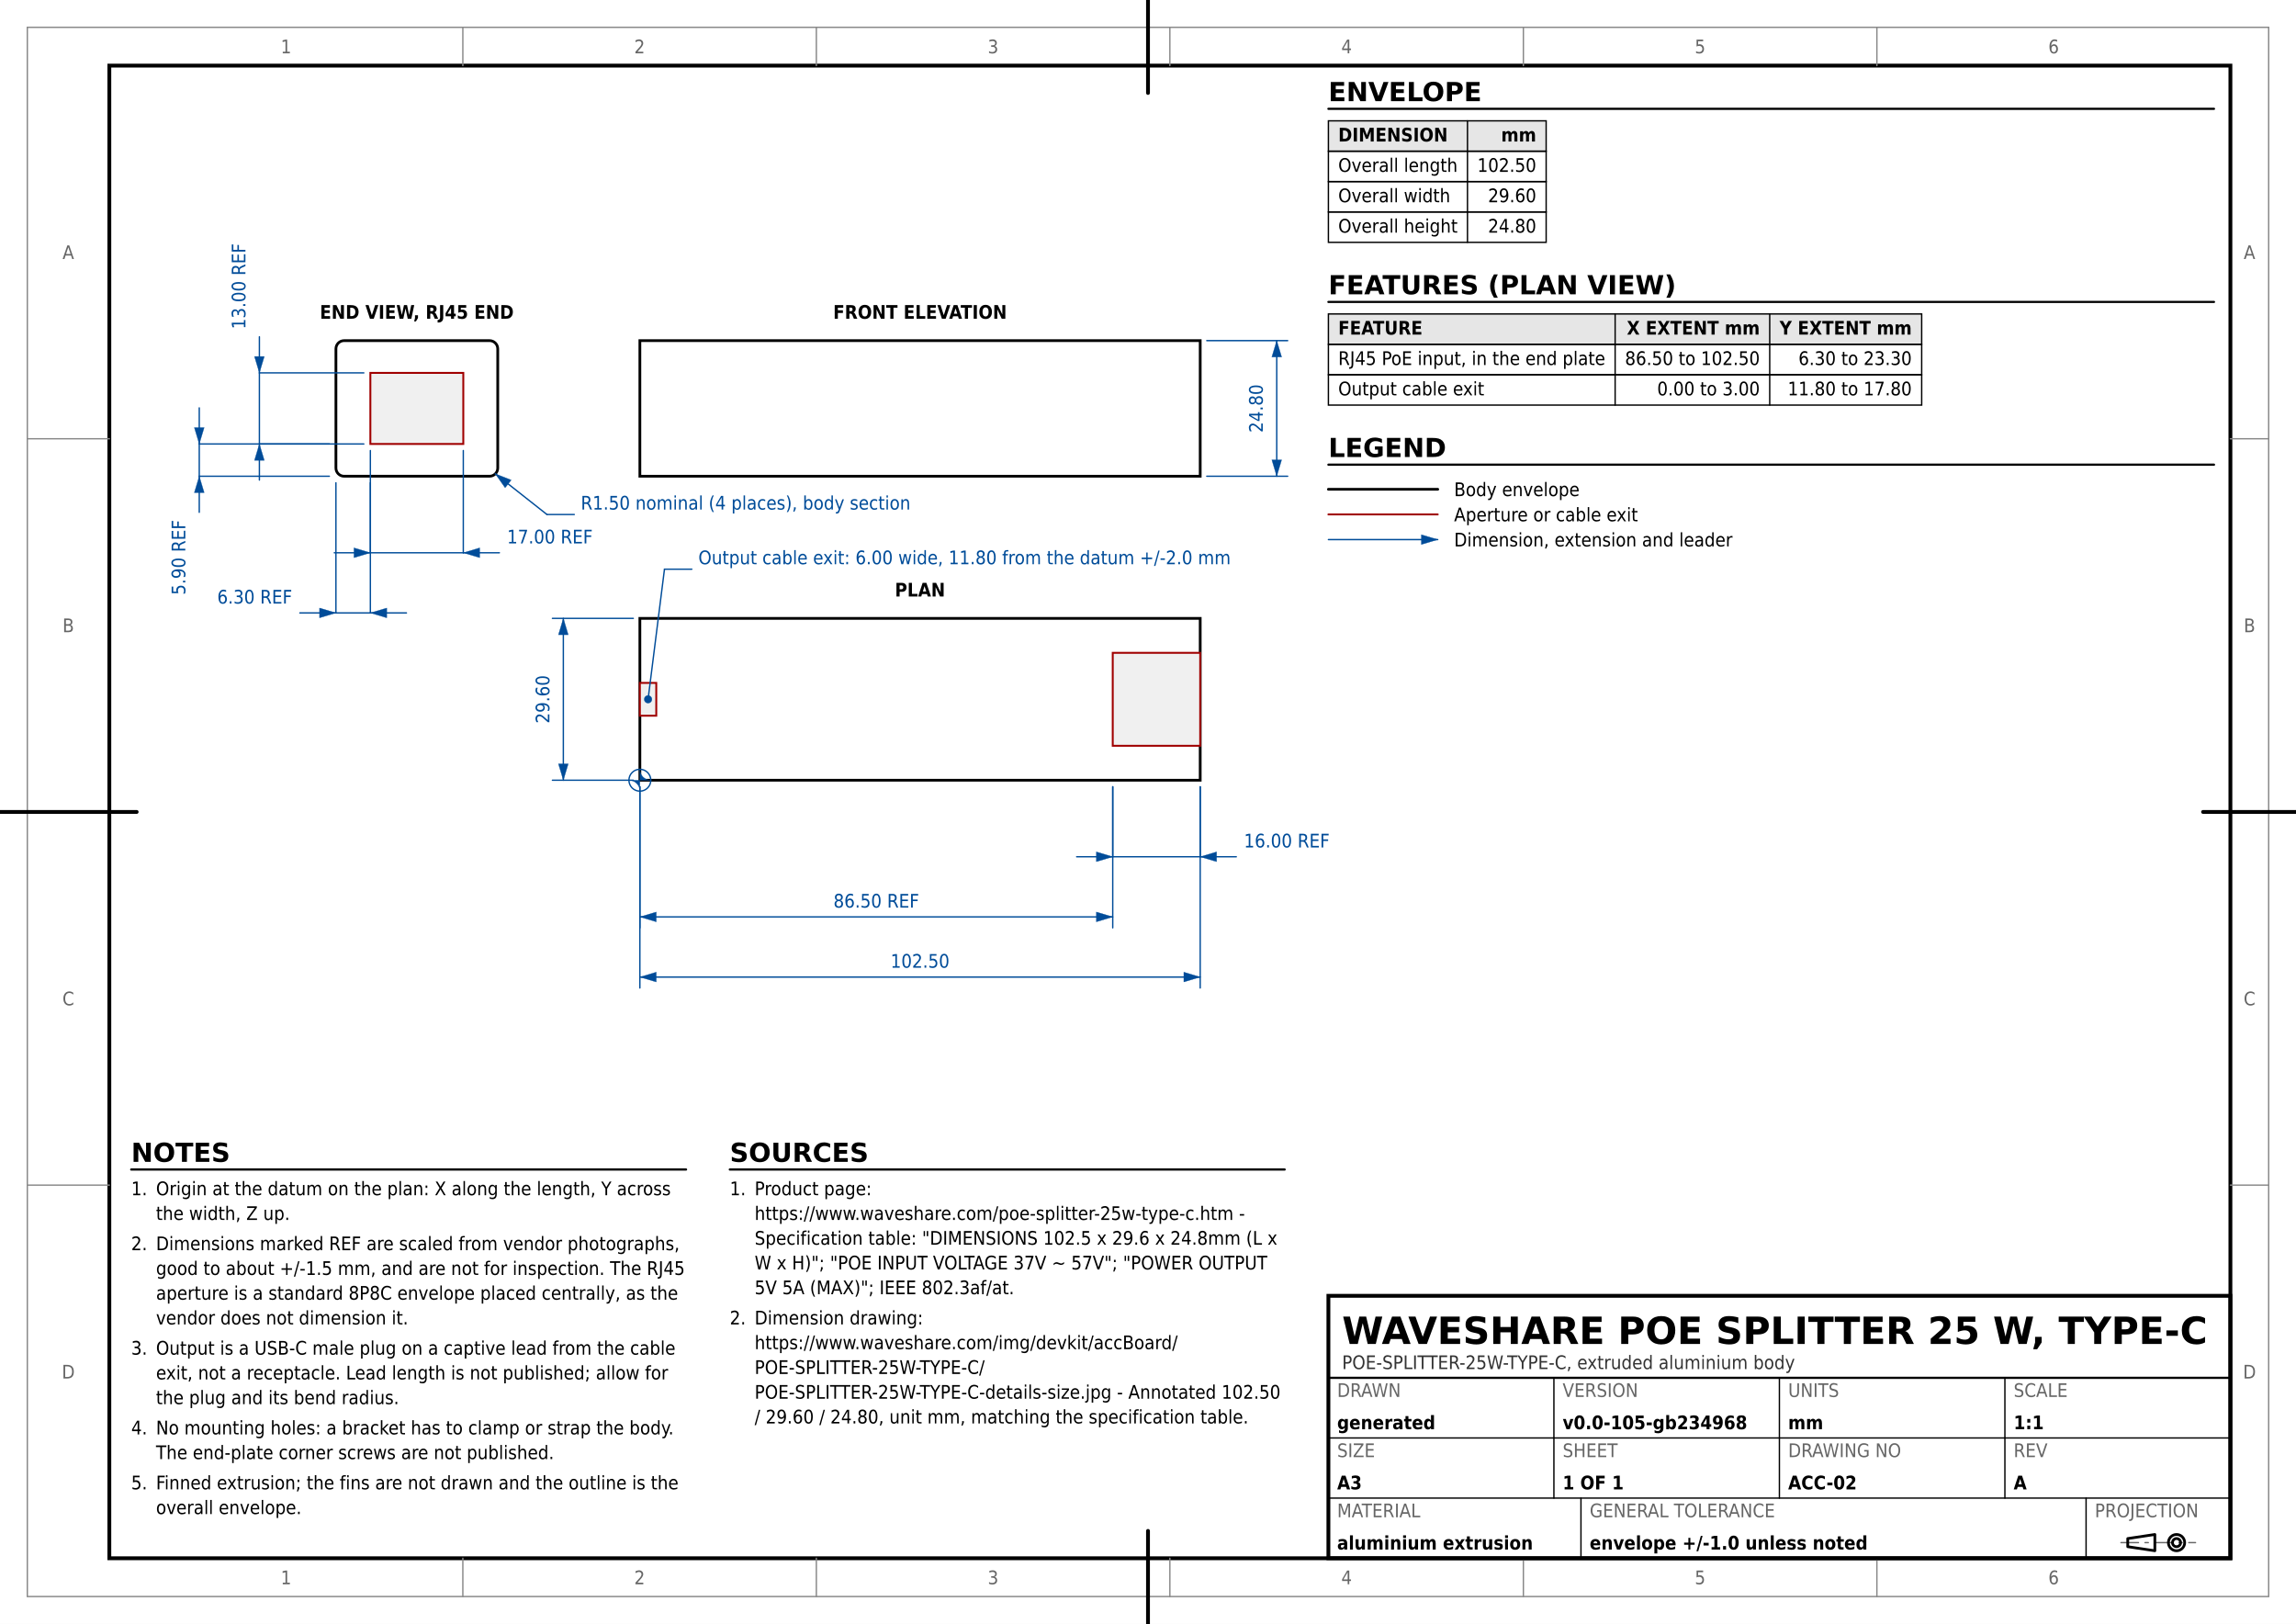
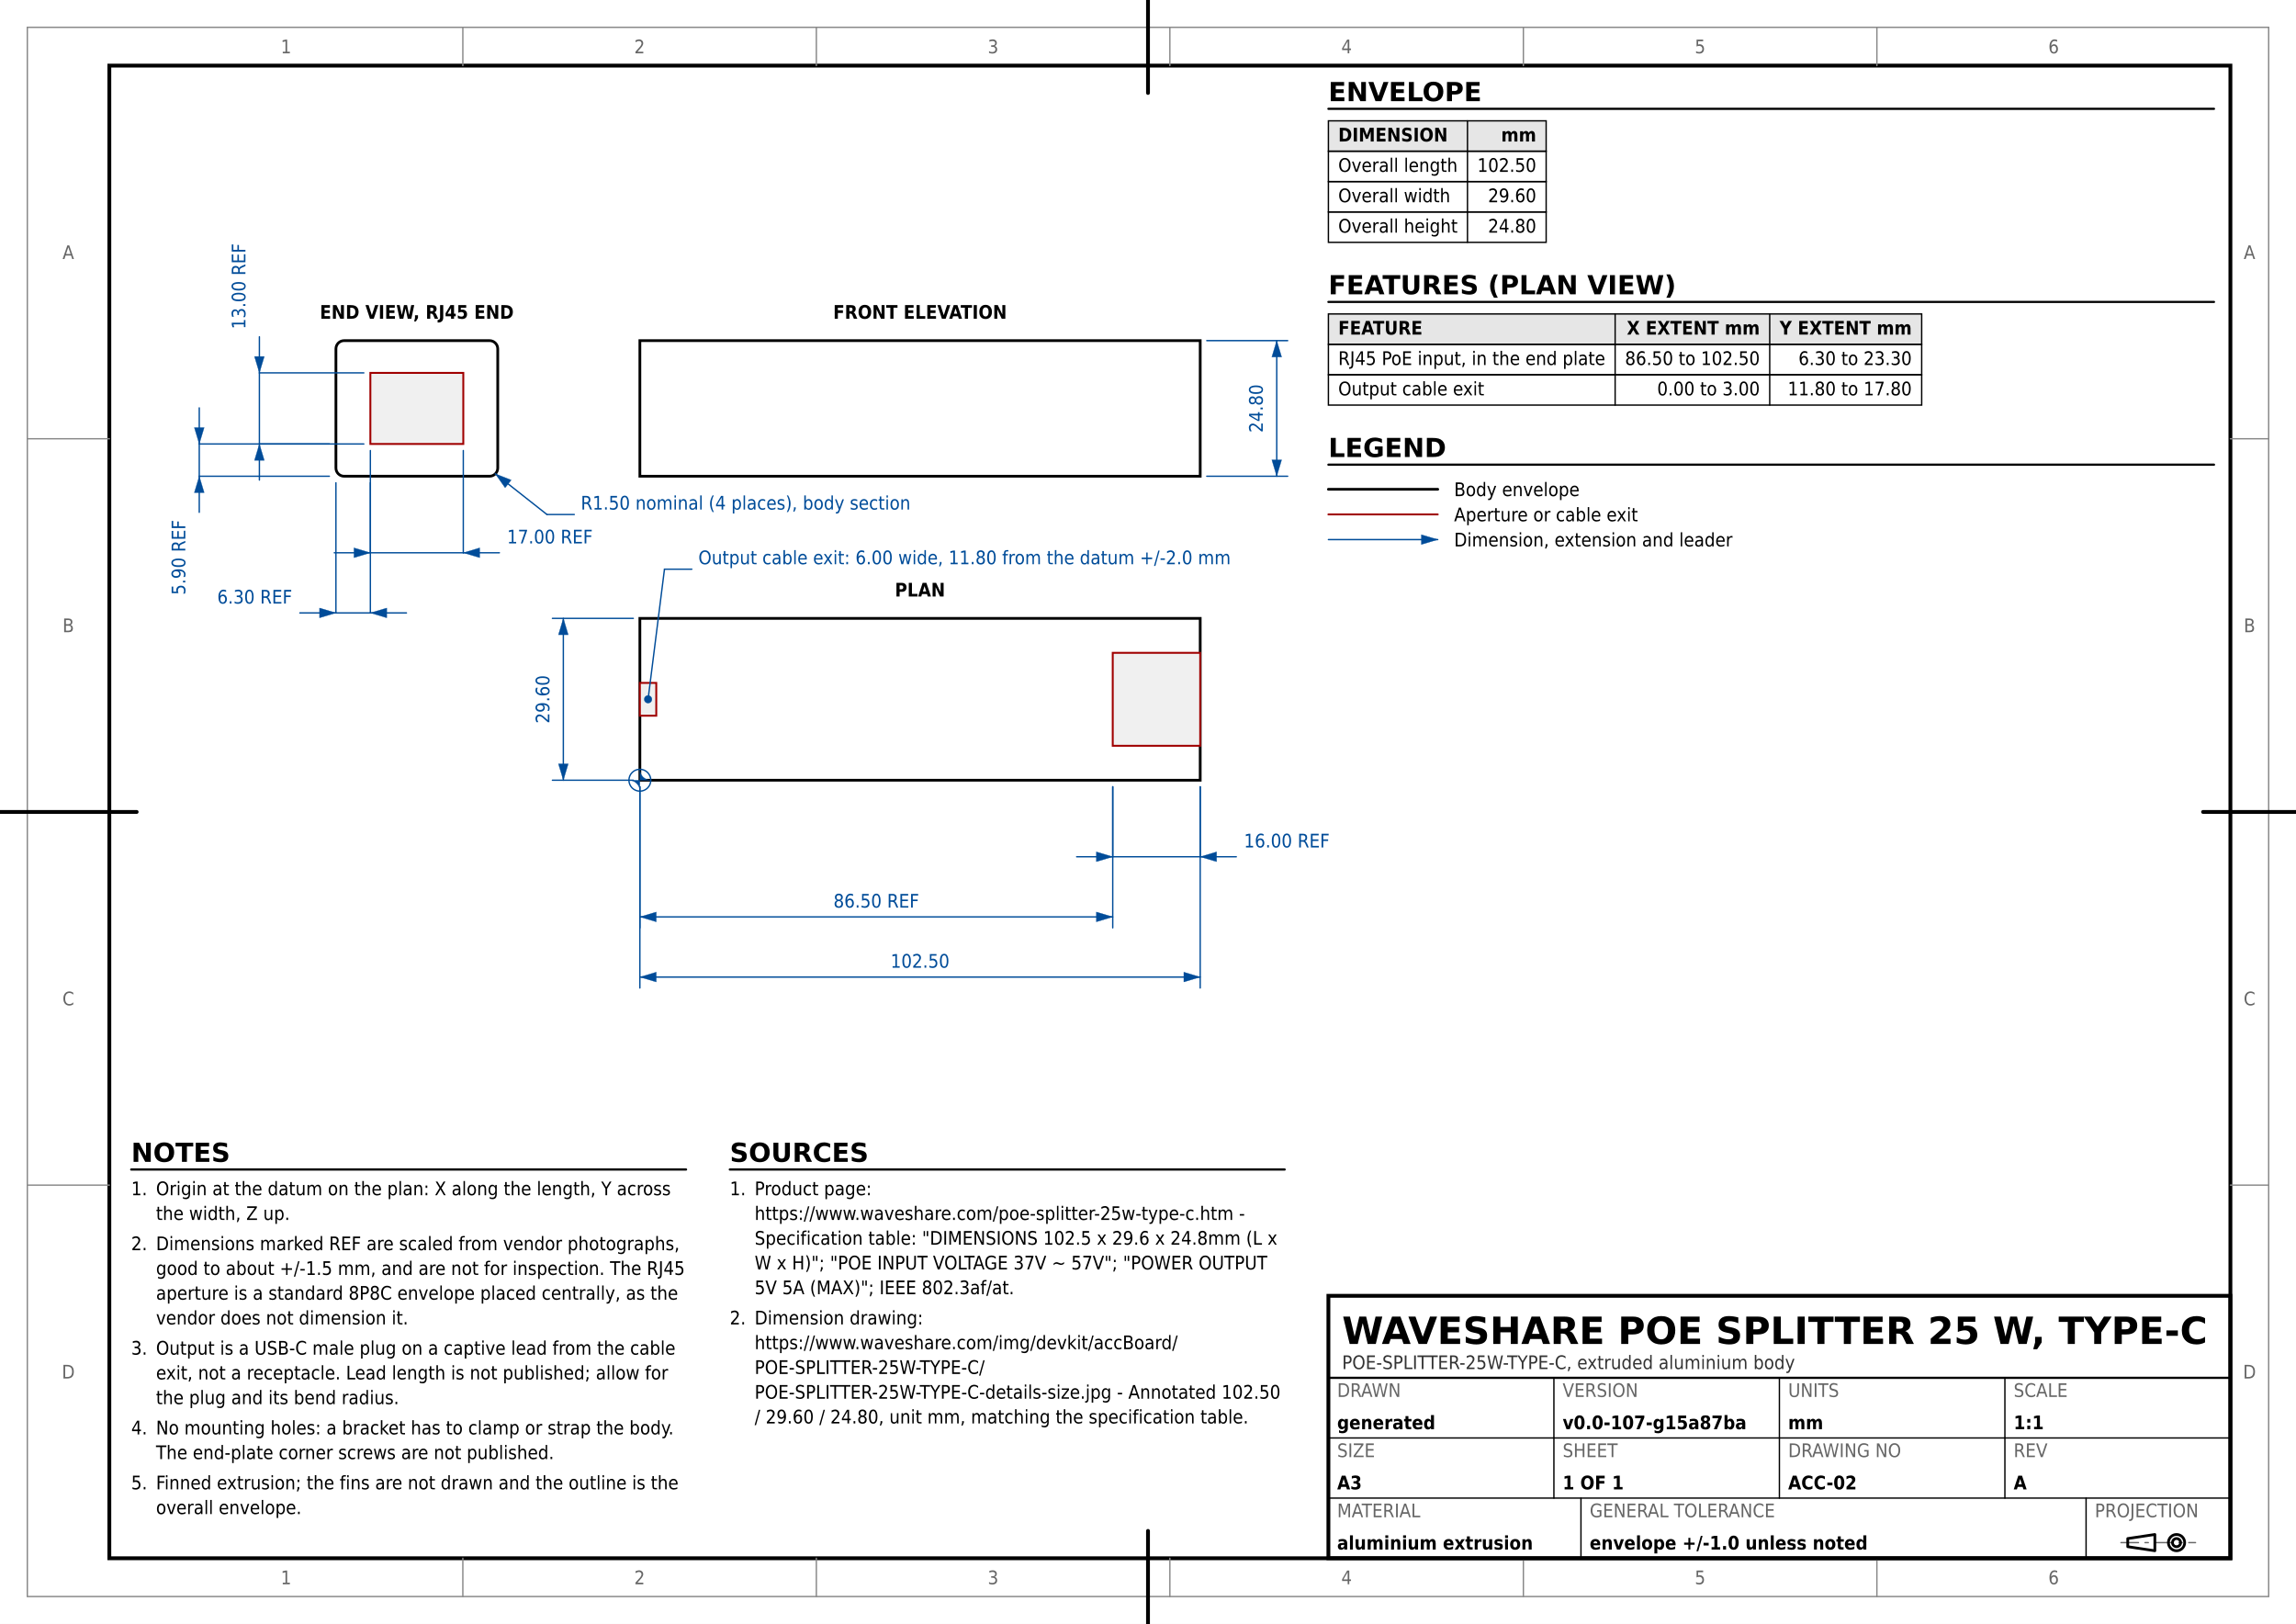
<svg xmlns="http://www.w3.org/2000/svg" version="1.1" width="420mm" height="297mm" viewBox="0 0 420 297">
  <rect width="100%" height="100%" fill="#ffffff" />
  <rect x="5" y="5" width="410" height="287" fill="none" stroke="#888888" stroke-width="0.25" />
  <rect x="20" y="12" width="388" height="273" fill="none" stroke="#000000" stroke-width="0.7" />
  <text x="52.333" y="289.75" font-family="DejaVu Sans Condensed, DejaVu Sans, Liberation Sans, sans-serif" font-size="3.429" fill="#666666" text-anchor="middle">1</text>
  <text x="52.333" y="9.75" font-family="DejaVu Sans Condensed, DejaVu Sans, Liberation Sans, sans-serif" font-size="3.429" fill="#666666" text-anchor="middle">1</text>
  <line x1="84.667" y1="292" x2="84.667" y2="285" stroke="#888888" stroke-width="0.25" stroke-linecap="round" />
  <line x1="84.667" y1="12" x2="84.667" y2="5" stroke="#888888" stroke-width="0.25" stroke-linecap="round" />
  <text x="117" y="289.75" font-family="DejaVu Sans Condensed, DejaVu Sans, Liberation Sans, sans-serif" font-size="3.429" fill="#666666" text-anchor="middle">2</text>
  <text x="117" y="9.75" font-family="DejaVu Sans Condensed, DejaVu Sans, Liberation Sans, sans-serif" font-size="3.429" fill="#666666" text-anchor="middle">2</text>
  <line x1="149.333" y1="292" x2="149.333" y2="285" stroke="#888888" stroke-width="0.25" stroke-linecap="round" />
  <line x1="149.333" y1="12" x2="149.333" y2="5" stroke="#888888" stroke-width="0.25" stroke-linecap="round" />
  <text x="181.667" y="289.75" font-family="DejaVu Sans Condensed, DejaVu Sans, Liberation Sans, sans-serif" font-size="3.429" fill="#666666" text-anchor="middle">3</text>
  <text x="181.667" y="9.75" font-family="DejaVu Sans Condensed, DejaVu Sans, Liberation Sans, sans-serif" font-size="3.429" fill="#666666" text-anchor="middle">3</text>
  <line x1="214" y1="292" x2="214" y2="285" stroke="#888888" stroke-width="0.25" stroke-linecap="round" />
  <line x1="214" y1="12" x2="214" y2="5" stroke="#888888" stroke-width="0.25" stroke-linecap="round" />
  <text x="246.333" y="289.75" font-family="DejaVu Sans Condensed, DejaVu Sans, Liberation Sans, sans-serif" font-size="3.429" fill="#666666" text-anchor="middle">4</text>
  <text x="246.333" y="9.75" font-family="DejaVu Sans Condensed, DejaVu Sans, Liberation Sans, sans-serif" font-size="3.429" fill="#666666" text-anchor="middle">4</text>
  <line x1="278.667" y1="292" x2="278.667" y2="285" stroke="#888888" stroke-width="0.25" stroke-linecap="round" />
  <line x1="278.667" y1="12" x2="278.667" y2="5" stroke="#888888" stroke-width="0.25" stroke-linecap="round" />
  <text x="311" y="289.75" font-family="DejaVu Sans Condensed, DejaVu Sans, Liberation Sans, sans-serif" font-size="3.429" fill="#666666" text-anchor="middle">5</text>
  <text x="311" y="9.75" font-family="DejaVu Sans Condensed, DejaVu Sans, Liberation Sans, sans-serif" font-size="3.429" fill="#666666" text-anchor="middle">5</text>
  <line x1="343.333" y1="292" x2="343.333" y2="285" stroke="#888888" stroke-width="0.25" stroke-linecap="round" />
  <line x1="343.333" y1="12" x2="343.333" y2="5" stroke="#888888" stroke-width="0.25" stroke-linecap="round" />
  <text x="375.667" y="289.75" font-family="DejaVu Sans Condensed, DejaVu Sans, Liberation Sans, sans-serif" font-size="3.429" fill="#666666" text-anchor="middle">6</text>
  <text x="375.667" y="9.75" font-family="DejaVu Sans Condensed, DejaVu Sans, Liberation Sans, sans-serif" font-size="3.429" fill="#666666" text-anchor="middle">6</text>
  <text x="12.5" y="252.125" font-family="DejaVu Sans Condensed, DejaVu Sans, Liberation Sans, sans-serif" font-size="3.429" fill="#666666" text-anchor="middle">D</text>
  <text x="411.5" y="252.125" font-family="DejaVu Sans Condensed, DejaVu Sans, Liberation Sans, sans-serif" font-size="3.429" fill="#666666" text-anchor="middle">D</text>
  <line x1="5" y1="216.75" x2="20" y2="216.75" stroke="#888888" stroke-width="0.25" stroke-linecap="round" />
  <line x1="408" y1="216.75" x2="415" y2="216.75" stroke="#888888" stroke-width="0.25" stroke-linecap="round" />
  <text x="12.5" y="183.875" font-family="DejaVu Sans Condensed, DejaVu Sans, Liberation Sans, sans-serif" font-size="3.429" fill="#666666" text-anchor="middle">C</text>
  <text x="411.5" y="183.875" font-family="DejaVu Sans Condensed, DejaVu Sans, Liberation Sans, sans-serif" font-size="3.429" fill="#666666" text-anchor="middle">C</text>
  <line x1="5" y1="148.5" x2="20" y2="148.5" stroke="#888888" stroke-width="0.25" stroke-linecap="round" />
  <line x1="408" y1="148.5" x2="415" y2="148.5" stroke="#888888" stroke-width="0.25" stroke-linecap="round" />
  <text x="12.5" y="115.625" font-family="DejaVu Sans Condensed, DejaVu Sans, Liberation Sans, sans-serif" font-size="3.429" fill="#666666" text-anchor="middle">B</text>
  <text x="411.5" y="115.625" font-family="DejaVu Sans Condensed, DejaVu Sans, Liberation Sans, sans-serif" font-size="3.429" fill="#666666" text-anchor="middle">B</text>
  <line x1="5" y1="80.25" x2="20" y2="80.25" stroke="#888888" stroke-width="0.25" stroke-linecap="round" />
  <line x1="408" y1="80.25" x2="415" y2="80.25" stroke="#888888" stroke-width="0.25" stroke-linecap="round" />
  <text x="12.5" y="47.375" font-family="DejaVu Sans Condensed, DejaVu Sans, Liberation Sans, sans-serif" font-size="3.429" fill="#666666" text-anchor="middle">A</text>
  <text x="411.5" y="47.375" font-family="DejaVu Sans Condensed, DejaVu Sans, Liberation Sans, sans-serif" font-size="3.429" fill="#666666" text-anchor="middle">A</text>
  <line x1="210" y1="297" x2="210" y2="280" stroke="#000000" stroke-width="0.7" stroke-linecap="round" />
  <line x1="210" y1="17" x2="210" y2="0" stroke="#000000" stroke-width="0.7" stroke-linecap="round" />
  <line x1="0" y1="148.5" x2="25" y2="148.5" stroke="#000000" stroke-width="0.7" stroke-linecap="round" />
  <line x1="403" y1="148.5" x2="420" y2="148.5" stroke="#000000" stroke-width="0.7" stroke-linecap="round" />
  <rect x="117.05" y="62.3" width="102.5" height="24.8" fill="none" stroke="#000000" stroke-width="0.5" />
  <rect x="117.05" y="113.1" width="102.5" height="29.6" fill="none" stroke="#000000" stroke-width="0.5" />
  <rect x="61.45" y="62.3" width="29.6" height="24.8" fill="none" stroke="#000000" stroke-width="0.5" rx="1.5" ry="1.5" />
  <text x="168.3" y="58.3" font-family="DejaVu Sans Condensed, DejaVu Sans, Liberation Sans, sans-serif" font-size="3.429" fill="#000000" text-anchor="middle" font-weight="bold">FRONT ELEVATION</text>
  <text x="168.3" y="109.1" font-family="DejaVu Sans Condensed, DejaVu Sans, Liberation Sans, sans-serif" font-size="3.429" fill="#000000" text-anchor="middle" font-weight="bold">PLAN</text>
  <text x="76.25" y="58.3" font-family="DejaVu Sans Condensed, DejaVu Sans, Liberation Sans, sans-serif" font-size="3.429" fill="#000000" text-anchor="middle" font-weight="bold">END VIEW, RJ45 END</text>
  <rect x="203.55" y="119.4" width="16" height="17" fill="#f0f0f0" stroke="#a00000" stroke-width="0.35" />
  <rect x="67.75" y="68.2" width="17" height="13" fill="#f0f0f0" stroke="#a00000" stroke-width="0.35" />
  <line x1="67.75" y1="82.4" x2="67.75" y2="101.1" stroke="#004c99" stroke-width="0.25" stroke-linecap="round" />
  <line x1="84.75" y1="82.4" x2="84.75" y2="101.1" stroke="#004c99" stroke-width="0.25" stroke-linecap="round" />
  <line x1="67.75" y1="101.1" x2="84.75" y2="101.1" stroke="#004c99" stroke-width="0.25" stroke-linecap="round" />
  <polygon points="67.75,101.1 64.75,100.2 64.75,102" fill="#004c99" stroke="#004c99" stroke-width="0.05" stroke-linejoin="round" />
  <polygon points="84.75,101.1 87.75,102 87.75,100.2" fill="#004c99" stroke="#004c99" stroke-width="0.05" stroke-linejoin="round" />
  <line x1="61.15" y1="101.1" x2="67.75" y2="101.1" stroke="#004c99" stroke-width="0.25" stroke-linecap="round" />
  <line x1="84.75" y1="101.1" x2="91.35" y2="101.1" stroke="#004c99" stroke-width="0.25" stroke-linecap="round" />
  <text x="92.75" y="99.391" font-family="DejaVu Sans Condensed, DejaVu Sans, Liberation Sans, sans-serif" font-size="3.429" fill="#004c99" text-anchor="start">17.00 REF</text>
  <line x1="61.45" y1="88.3" x2="61.45" y2="112.1" stroke="#004c99" stroke-width="0.25" stroke-linecap="round" />
  <line x1="67.75" y1="88.3" x2="67.75" y2="112.1" stroke="#004c99" stroke-width="0.25" stroke-linecap="round" />
  <line x1="61.45" y1="112.1" x2="67.75" y2="112.1" stroke="#004c99" stroke-width="0.25" stroke-linecap="round" />
  <polygon points="61.45,112.1 58.45,111.2 58.45,113" fill="#004c99" stroke="#004c99" stroke-width="0.05" stroke-linejoin="round" />
  <polygon points="67.75,112.1 70.75,113 70.75,111.2" fill="#004c99" stroke="#004c99" stroke-width="0.05" stroke-linejoin="round" />
  <line x1="54.85" y1="112.1" x2="61.45" y2="112.1" stroke="#004c99" stroke-width="0.25" stroke-linecap="round" />
  <line x1="67.75" y1="112.1" x2="74.35" y2="112.1" stroke="#004c99" stroke-width="0.25" stroke-linecap="round" />
  <text x="53.45" y="110.391" font-family="DejaVu Sans Condensed, DejaVu Sans, Liberation Sans, sans-serif" font-size="3.429" fill="#004c99" text-anchor="end">6.30 REF</text>
  <line x1="66.55" y1="81.2" x2="47.45" y2="81.2" stroke="#004c99" stroke-width="0.25" stroke-linecap="round" />
  <line x1="66.55" y1="68.2" x2="47.45" y2="68.2" stroke="#004c99" stroke-width="0.25" stroke-linecap="round" />
  <line x1="47.45" y1="81.2" x2="47.45" y2="68.2" stroke="#004c99" stroke-width="0.25" stroke-linecap="round" />
  <polygon points="47.45,81.2 46.55,84.2 48.35,84.2" fill="#004c99" stroke="#004c99" stroke-width="0.05" stroke-linejoin="round" />
  <polygon points="47.45,68.2 48.35,65.2 46.55,65.2" fill="#004c99" stroke="#004c99" stroke-width="0.05" stroke-linejoin="round" />
  <line x1="47.45" y1="87.8" x2="47.45" y2="81.2" stroke="#004c99" stroke-width="0.25" stroke-linecap="round" />
  <line x1="47.45" y1="68.2" x2="47.45" y2="61.6" stroke="#004c99" stroke-width="0.25" stroke-linecap="round" />
  <text x="44.895" y="60.2" font-family="DejaVu Sans Condensed, DejaVu Sans, Liberation Sans, sans-serif" font-size="3.429" fill="#004c99" text-anchor="start" transform="rotate(-90 44.8953 60.2)">13.00 REF</text>
  <line x1="60.25" y1="87.1" x2="36.45" y2="87.1" stroke="#004c99" stroke-width="0.25" stroke-linecap="round" />
  <line x1="60.25" y1="81.2" x2="36.45" y2="81.2" stroke="#004c99" stroke-width="0.25" stroke-linecap="round" />
  <line x1="36.45" y1="87.1" x2="36.45" y2="81.2" stroke="#004c99" stroke-width="0.25" stroke-linecap="round" />
  <polygon points="36.45,87.1 35.55,90.1 37.35,90.1" fill="#004c99" stroke="#004c99" stroke-width="0.05" stroke-linejoin="round" />
  <polygon points="36.45,81.2 37.35,78.2 35.55,78.2" fill="#004c99" stroke="#004c99" stroke-width="0.05" stroke-linejoin="round" />
  <line x1="36.45" y1="93.7" x2="36.45" y2="87.1" stroke="#004c99" stroke-width="0.25" stroke-linecap="round" />
  <line x1="36.45" y1="81.2" x2="36.45" y2="74.6" stroke="#004c99" stroke-width="0.25" stroke-linecap="round" />
  <text x="33.895" y="95.1" font-family="DejaVu Sans Condensed, DejaVu Sans, Liberation Sans, sans-serif" font-size="3.429" fill="#004c99" text-anchor="end" transform="rotate(-90 33.8953 95.1)">5.90 REF</text>
  <line x1="203.55" y1="143.9" x2="203.55" y2="156.7" stroke="#004c99" stroke-width="0.25" stroke-linecap="round" />
  <line x1="219.55" y1="143.9" x2="219.55" y2="156.7" stroke="#004c99" stroke-width="0.25" stroke-linecap="round" />
  <line x1="203.55" y1="156.7" x2="219.55" y2="156.7" stroke="#004c99" stroke-width="0.25" stroke-linecap="round" />
  <polygon points="203.55,156.7 200.55,155.8 200.55,157.6" fill="#004c99" stroke="#004c99" stroke-width="0.05" stroke-linejoin="round" />
  <polygon points="219.55,156.7 222.55,157.6 222.55,155.8" fill="#004c99" stroke="#004c99" stroke-width="0.05" stroke-linejoin="round" />
  <line x1="196.95" y1="156.7" x2="203.55" y2="156.7" stroke="#004c99" stroke-width="0.25" stroke-linecap="round" />
  <line x1="219.55" y1="156.7" x2="226.15" y2="156.7" stroke="#004c99" stroke-width="0.25" stroke-linecap="round" />
  <text x="227.55" y="154.991" font-family="DejaVu Sans Condensed, DejaVu Sans, Liberation Sans, sans-serif" font-size="3.429" fill="#004c99" text-anchor="start">16.00 REF</text>
  <line x1="117.05" y1="143.9" x2="117.05" y2="169.7" stroke="#004c99" stroke-width="0.25" stroke-linecap="round" />
  <line x1="203.55" y1="143.9" x2="203.55" y2="169.7" stroke="#004c99" stroke-width="0.25" stroke-linecap="round" />
  <line x1="117.05" y1="167.7" x2="203.55" y2="167.7" stroke="#004c99" stroke-width="0.25" stroke-linecap="round" />
  <polygon points="117.05,167.7 120.05,168.6 120.05,166.8" fill="#004c99" stroke="#004c99" stroke-width="0.05" stroke-linejoin="round" />
  <polygon points="203.55,167.7 200.55,166.8 200.55,168.6" fill="#004c99" stroke="#004c99" stroke-width="0.05" stroke-linejoin="round" />
  <text x="160.3" y="165.991" font-family="DejaVu Sans Condensed, DejaVu Sans, Liberation Sans, sans-serif" font-size="3.429" fill="#004c99" text-anchor="middle">86.50 REF</text>
  <rect x="117.05" y="124.9" width="3" height="6" fill="#f0f0f0" stroke="#a00000" stroke-width="0.35" />
  <circle cx="118.55" cy="127.9" r="0.7" fill="#004c99" stroke="#004c99" stroke-width="0.05" />
  <line x1="118.55" y1="127.9" x2="121.55" y2="104.1" stroke="#004c99" stroke-width="0.25" stroke-linecap="round" />
  <line x1="121.55" y1="104.1" x2="126.55" y2="104.1" stroke="#004c99" stroke-width="0.25" stroke-linecap="round" />
  <text x="127.75" y="103.2" font-family="DejaVu Sans Condensed, DejaVu Sans, Liberation Sans, sans-serif" font-size="3.429" fill="#004c99" text-anchor="start">Output cable exit: 6.00 wide, 11.80 from the datum +/-2.0 mm</text>
  <line x1="117.05" y1="143.9" x2="117.05" y2="180.7" stroke="#004c99" stroke-width="0.25" stroke-linecap="round" />
  <line x1="219.55" y1="143.9" x2="219.55" y2="180.7" stroke="#004c99" stroke-width="0.25" stroke-linecap="round" />
  <line x1="117.05" y1="178.7" x2="219.55" y2="178.7" stroke="#004c99" stroke-width="0.25" stroke-linecap="round" />
  <polygon points="117.05,178.7 120.05,179.6 120.05,177.8" fill="#004c99" stroke="#004c99" stroke-width="0.05" stroke-linejoin="round" />
  <polygon points="219.55,178.7 216.55,177.8 216.55,179.6" fill="#004c99" stroke="#004c99" stroke-width="0.05" stroke-linejoin="round" />
  <text x="168.3" y="176.991" font-family="DejaVu Sans Condensed, DejaVu Sans, Liberation Sans, sans-serif" font-size="3.429" fill="#004c99" text-anchor="middle">102.50</text>
  <line x1="115.85" y1="142.7" x2="101.05" y2="142.7" stroke="#004c99" stroke-width="0.25" stroke-linecap="round" />
  <line x1="115.85" y1="113.1" x2="101.05" y2="113.1" stroke="#004c99" stroke-width="0.25" stroke-linecap="round" />
  <line x1="103.05" y1="142.7" x2="103.05" y2="113.1" stroke="#004c99" stroke-width="0.25" stroke-linecap="round" />
  <polygon points="103.05,142.7 103.95,139.7 102.15,139.7" fill="#004c99" stroke="#004c99" stroke-width="0.05" stroke-linejoin="round" />
  <polygon points="103.05,113.1 102.15,116.1 103.95,116.1" fill="#004c99" stroke="#004c99" stroke-width="0.05" stroke-linejoin="round" />
  <text x="100.495" y="127.9" font-family="DejaVu Sans Condensed, DejaVu Sans, Liberation Sans, sans-serif" font-size="3.429" fill="#004c99" text-anchor="middle" transform="rotate(-90 100.4953 127.9)">29.60</text>
  <line x1="220.75" y1="87.1" x2="235.55" y2="87.1" stroke="#004c99" stroke-width="0.25" stroke-linecap="round" />
  <line x1="220.75" y1="62.3" x2="235.55" y2="62.3" stroke="#004c99" stroke-width="0.25" stroke-linecap="round" />
  <line x1="233.55" y1="87.1" x2="233.55" y2="62.3" stroke="#004c99" stroke-width="0.25" stroke-linecap="round" />
  <polygon points="233.55,87.1 234.45,84.1 232.65,84.1" fill="#004c99" stroke="#004c99" stroke-width="0.05" stroke-linejoin="round" />
  <polygon points="233.55,62.3 232.65,65.3 234.45,65.3" fill="#004c99" stroke="#004c99" stroke-width="0.05" stroke-linejoin="round" />
  <text x="230.995" y="74.7" font-family="DejaVu Sans Condensed, DejaVu Sans, Liberation Sans, sans-serif" font-size="3.429" fill="#004c99" text-anchor="middle" transform="rotate(-90 230.9953 74.7)">24.80</text>
  <polygon points="90.6,86.65 92.399,89.214 93.513,87.8" fill="#004c99" stroke="#004c99" stroke-width="0.05" stroke-linejoin="round" />
  <line x1="90.6" y1="86.65" x2="100.05" y2="94.1" stroke="#004c99" stroke-width="0.25" stroke-linecap="round" />
  <line x1="100.05" y1="94.1" x2="105.05" y2="94.1" stroke="#004c99" stroke-width="0.25" stroke-linecap="round" />
  <text x="106.25" y="93.2" font-family="DejaVu Sans Condensed, DejaVu Sans, Liberation Sans, sans-serif" font-size="3.429" fill="#004c99" text-anchor="start">R1.50 nominal (4 places), body section</text>
  <circle cx="117.05" cy="142.7" r="2" fill="none" stroke="#004c99" stroke-width="0.25" />
  <path d="M 117.05 142.7 L 119.05 142.7 A 2.0 2.0 0 0 1 117.05 140.7 Z" fill="#004c99" stroke="#004c99" stroke-width="0.05" stroke-linejoin="round" stroke-linecap="round" />
  <path d="M 117.05 142.7 L 115.05 142.7 A 2.0 2.0 0 0 1 117.05 144.7 Z" fill="#004c99" stroke="#004c99" stroke-width="0.05" stroke-linejoin="round" stroke-linecap="round" />
  <text x="243" y="18.5" font-family="DejaVu Sans, Liberation Sans, sans-serif" font-size="4.801" fill="#000000" text-anchor="start" font-weight="bold">ENVELOPE</text>
  <line x1="243" y1="19.9" x2="405" y2="19.9" stroke="#000000" stroke-width="0.4" stroke-linecap="round" />
  <rect x="243" y="22.1" width="39.833" height="5.556" fill="#e6e6e6" stroke="#000000" stroke-width="0.25" />
  <text x="244.8" y="25.878" font-family="DejaVu Sans Condensed, DejaVu Sans, Liberation Sans, sans-serif" font-size="3.429" fill="#000000" text-anchor="start" font-weight="bold">DIMENSION</text>
  <text x="281.033" y="25.878" font-family="DejaVu Sans Condensed, DejaVu Sans, Liberation Sans, sans-serif" font-size="3.429" fill="#000000" text-anchor="end" font-weight="bold">mm</text>
  <rect x="243" y="27.656" width="39.833" height="5.556" fill="none" stroke="#000000" stroke-width="0.25" />
  <text x="244.8" y="31.433" font-family="DejaVu Sans Condensed, DejaVu Sans, Liberation Sans, sans-serif" font-size="3.429" fill="#000000" text-anchor="start">Overall length</text>
  <text x="281.033" y="31.433" font-family="DejaVu Sans Condensed, DejaVu Sans, Liberation Sans, sans-serif" font-size="3.429" fill="#000000" text-anchor="end">102.50</text>
  <rect x="243" y="33.211" width="39.833" height="5.556" fill="none" stroke="#000000" stroke-width="0.25" />
  <text x="244.8" y="36.989" font-family="DejaVu Sans Condensed, DejaVu Sans, Liberation Sans, sans-serif" font-size="3.429" fill="#000000" text-anchor="start">Overall width</text>
  <text x="281.033" y="36.989" font-family="DejaVu Sans Condensed, DejaVu Sans, Liberation Sans, sans-serif" font-size="3.429" fill="#000000" text-anchor="end">29.60</text>
  <rect x="243" y="38.767" width="39.833" height="5.556" fill="none" stroke="#000000" stroke-width="0.25" />
  <text x="244.8" y="42.544" font-family="DejaVu Sans Condensed, DejaVu Sans, Liberation Sans, sans-serif" font-size="3.429" fill="#000000" text-anchor="start">Overall height</text>
  <text x="281.033" y="42.544" font-family="DejaVu Sans Condensed, DejaVu Sans, Liberation Sans, sans-serif" font-size="3.429" fill="#000000" text-anchor="end">24.80</text>
  <line x1="268.441" y1="22.1" x2="268.441" y2="44.322" stroke="#000000" stroke-width="0.25" stroke-linecap="round" />
  <text x="243" y="53.822" font-family="DejaVu Sans, Liberation Sans, sans-serif" font-size="4.801" fill="#000000" text-anchor="start" font-weight="bold">FEATURES (PLAN VIEW)</text>
  <line x1="243" y1="55.222" x2="405" y2="55.222" stroke="#000000" stroke-width="0.4" stroke-linecap="round" />
  <rect x="243" y="57.422" width="108.528" height="5.556" fill="#e6e6e6" stroke="#000000" stroke-width="0.25" />
  <text x="244.8" y="61.2" font-family="DejaVu Sans Condensed, DejaVu Sans, Liberation Sans, sans-serif" font-size="3.429" fill="#000000" text-anchor="start" font-weight="bold">FEATURE</text>
  <text x="321.929" y="61.2" font-family="DejaVu Sans Condensed, DejaVu Sans, Liberation Sans, sans-serif" font-size="3.429" fill="#000000" text-anchor="end" font-weight="bold">X EXTENT mm</text>
  <text x="349.728" y="61.2" font-family="DejaVu Sans Condensed, DejaVu Sans, Liberation Sans, sans-serif" font-size="3.429" fill="#000000" text-anchor="end" font-weight="bold">Y EXTENT mm</text>
  <rect x="243" y="62.978" width="108.528" height="5.556" fill="none" stroke="#000000" stroke-width="0.25" />
  <text x="244.8" y="66.756" font-family="DejaVu Sans Condensed, DejaVu Sans, Liberation Sans, sans-serif" font-size="3.429" fill="#000000" text-anchor="start">RJ45 PoE input, in the end plate</text>
  <text x="321.929" y="66.756" font-family="DejaVu Sans Condensed, DejaVu Sans, Liberation Sans, sans-serif" font-size="3.429" fill="#000000" text-anchor="end">86.50 to 102.50</text>
  <text x="349.728" y="66.756" font-family="DejaVu Sans Condensed, DejaVu Sans, Liberation Sans, sans-serif" font-size="3.429" fill="#000000" text-anchor="end">6.30 to 23.30</text>
  <rect x="243" y="68.533" width="108.528" height="5.556" fill="none" stroke="#000000" stroke-width="0.25" />
  <text x="244.8" y="72.311" font-family="DejaVu Sans Condensed, DejaVu Sans, Liberation Sans, sans-serif" font-size="3.429" fill="#000000" text-anchor="start">Output cable exit</text>
  <text x="321.929" y="72.311" font-family="DejaVu Sans Condensed, DejaVu Sans, Liberation Sans, sans-serif" font-size="3.429" fill="#000000" text-anchor="end">0.00 to 3.00</text>
  <text x="349.728" y="72.311" font-family="DejaVu Sans Condensed, DejaVu Sans, Liberation Sans, sans-serif" font-size="3.429" fill="#000000" text-anchor="end">11.80 to 17.80</text>
  <line x1="295.452" y1="57.422" x2="295.452" y2="74.089" stroke="#000000" stroke-width="0.25" stroke-linecap="round" />
  <line x1="323.729" y1="57.422" x2="323.729" y2="74.089" stroke="#000000" stroke-width="0.25" stroke-linecap="round" />
  <text x="243" y="83.589" font-family="DejaVu Sans, Liberation Sans, sans-serif" font-size="4.801" fill="#000000" text-anchor="start" font-weight="bold">LEGEND</text>
  <line x1="243" y1="84.989" x2="405" y2="84.989" stroke="#000000" stroke-width="0.4" stroke-linecap="round" />
  <line x1="243" y1="89.489" x2="263" y2="89.489" stroke="#000000" stroke-width="0.5" stroke-linecap="round" />
  <text x="266" y="90.739" font-family="DejaVu Sans Condensed, DejaVu Sans, Liberation Sans, sans-serif" font-size="3.429" fill="#000000" text-anchor="start">Body envelope</text>
  <line x1="243" y1="94.089" x2="263" y2="94.089" stroke="#a00000" stroke-width="0.35" stroke-linecap="round" />
  <text x="266" y="95.339" font-family="DejaVu Sans Condensed, DejaVu Sans, Liberation Sans, sans-serif" font-size="3.429" fill="#000000" text-anchor="start">Aperture or cable exit</text>
  <line x1="243" y1="98.689" x2="263" y2="98.689" stroke="#004c99" stroke-width="0.25" stroke-linecap="round" />
  <polygon points="263,98.689 260,97.789 260,99.589" fill="#004c99" stroke="#004c99" stroke-width="0.05" stroke-linejoin="round" />
  <text x="266" y="99.939" font-family="DejaVu Sans Condensed, DejaVu Sans, Liberation Sans, sans-serif" font-size="3.429" fill="#000000" text-anchor="start">Dimension, extension and leader</text>
  <text x="24" y="212.5" font-family="DejaVu Sans, Liberation Sans, sans-serif" font-size="4.801" fill="#000000" text-anchor="start" font-weight="bold">NOTES</text>
  <line x1="24" y1="213.9" x2="125.5" y2="213.9" stroke="#000000" stroke-width="0.4" stroke-linecap="round" />
  <text x="24" y="218.6" font-family="DejaVu Sans Condensed, DejaVu Sans, Liberation Sans, sans-serif" font-size="3.429" fill="#000000" text-anchor="start">1.</text>
  <text x="28.542" y="218.6" font-family="DejaVu Sans Condensed, DejaVu Sans, Liberation Sans, sans-serif" font-size="3.429" fill="#000000" text-anchor="start">Origin at the datum on the plan: X along the length, Y across</text>
  <text x="28.542" y="223.127" font-family="DejaVu Sans Condensed, DejaVu Sans, Liberation Sans, sans-serif" font-size="3.429" fill="#000000" text-anchor="start">the width, Z up.</text>
  <text x="24" y="228.654" font-family="DejaVu Sans Condensed, DejaVu Sans, Liberation Sans, sans-serif" font-size="3.429" fill="#000000" text-anchor="start">2.</text>
  <text x="28.542" y="228.654" font-family="DejaVu Sans Condensed, DejaVu Sans, Liberation Sans, sans-serif" font-size="3.429" fill="#000000" text-anchor="start">Dimensions marked REF are scaled from vendor photographs,</text>
  <text x="28.542" y="233.18" font-family="DejaVu Sans Condensed, DejaVu Sans, Liberation Sans, sans-serif" font-size="3.429" fill="#000000" text-anchor="start">good to about +/-1.5 mm, and are not for inspection. The RJ45</text>
  <text x="28.542" y="237.707" font-family="DejaVu Sans Condensed, DejaVu Sans, Liberation Sans, sans-serif" font-size="3.429" fill="#000000" text-anchor="start">aperture is a standard 8P8C envelope placed centrally, as the</text>
  <text x="28.542" y="242.234" font-family="DejaVu Sans Condensed, DejaVu Sans, Liberation Sans, sans-serif" font-size="3.429" fill="#000000" text-anchor="start">vendor does not dimension it.</text>
  <text x="24" y="247.761" font-family="DejaVu Sans Condensed, DejaVu Sans, Liberation Sans, sans-serif" font-size="3.429" fill="#000000" text-anchor="start">3.</text>
  <text x="28.542" y="247.761" font-family="DejaVu Sans Condensed, DejaVu Sans, Liberation Sans, sans-serif" font-size="3.429" fill="#000000" text-anchor="start">Output is a USB-C male plug on a captive lead from the cable</text>
  <text x="28.542" y="252.287" font-family="DejaVu Sans Condensed, DejaVu Sans, Liberation Sans, sans-serif" font-size="3.429" fill="#000000" text-anchor="start">exit, not a receptacle. Lead length is not published; allow for</text>
  <text x="28.542" y="256.814" font-family="DejaVu Sans Condensed, DejaVu Sans, Liberation Sans, sans-serif" font-size="3.429" fill="#000000" text-anchor="start">the plug and its bend radius.</text>
  <text x="24" y="262.341" font-family="DejaVu Sans Condensed, DejaVu Sans, Liberation Sans, sans-serif" font-size="3.429" fill="#000000" text-anchor="start">4.</text>
  <text x="28.542" y="262.341" font-family="DejaVu Sans Condensed, DejaVu Sans, Liberation Sans, sans-serif" font-size="3.429" fill="#000000" text-anchor="start">No mounting holes: a bracket has to clamp or strap the body.</text>
  <text x="28.542" y="266.868" font-family="DejaVu Sans Condensed, DejaVu Sans, Liberation Sans, sans-serif" font-size="3.429" fill="#000000" text-anchor="start">The end-plate corner screws are not published.</text>
  <text x="24" y="272.394" font-family="DejaVu Sans Condensed, DejaVu Sans, Liberation Sans, sans-serif" font-size="3.429" fill="#000000" text-anchor="start">5.</text>
  <text x="28.542" y="272.394" font-family="DejaVu Sans Condensed, DejaVu Sans, Liberation Sans, sans-serif" font-size="3.429" fill="#000000" text-anchor="start">Finned extrusion; the fins are not drawn and the outline is the</text>
  <text x="28.542" y="276.921" font-family="DejaVu Sans Condensed, DejaVu Sans, Liberation Sans, sans-serif" font-size="3.429" fill="#000000" text-anchor="start">overall envelope.</text>
  <text x="133.5" y="212.5" font-family="DejaVu Sans, Liberation Sans, sans-serif" font-size="4.801" fill="#000000" text-anchor="start" font-weight="bold">SOURCES</text>
  <line x1="133.5" y1="213.9" x2="235" y2="213.9" stroke="#000000" stroke-width="0.4" stroke-linecap="round" />
  <text x="133.5" y="218.6" font-family="DejaVu Sans Condensed, DejaVu Sans, Liberation Sans, sans-serif" font-size="3.429" fill="#000000" text-anchor="start">1.</text>
  <text x="138.042" y="218.6" font-family="DejaVu Sans Condensed, DejaVu Sans, Liberation Sans, sans-serif" font-size="3.429" fill="#000000" text-anchor="start">Product page:</text>
  <text x="138.042" y="223.127" font-family="DejaVu Sans Condensed, DejaVu Sans, Liberation Sans, sans-serif" font-size="3.429" fill="#000000" text-anchor="start">https://www.waveshare.com/poe-splitter-25w-type-c.htm -</text>
  <text x="138.042" y="227.654" font-family="DejaVu Sans Condensed, DejaVu Sans, Liberation Sans, sans-serif" font-size="3.429" fill="#000000" text-anchor="start">Specification table: "DIMENSIONS 102.5 x 29.6 x 24.8mm (L x</text>
  <text x="138.042" y="232.18" font-family="DejaVu Sans Condensed, DejaVu Sans, Liberation Sans, sans-serif" font-size="3.429" fill="#000000" text-anchor="start">W x H)"; "POE INPUT VOLTAGE 37V ~ 57V"; "POWER OUTPUT</text>
  <text x="138.042" y="236.707" font-family="DejaVu Sans Condensed, DejaVu Sans, Liberation Sans, sans-serif" font-size="3.429" fill="#000000" text-anchor="start">5V 5A (MAX)"; IEEE 802.3af/at.</text>
  <text x="133.5" y="242.234" font-family="DejaVu Sans Condensed, DejaVu Sans, Liberation Sans, sans-serif" font-size="3.429" fill="#000000" text-anchor="start">2.</text>
  <text x="138.042" y="242.234" font-family="DejaVu Sans Condensed, DejaVu Sans, Liberation Sans, sans-serif" font-size="3.429" fill="#000000" text-anchor="start">Dimension drawing:</text>
  <text x="138.042" y="246.761" font-family="DejaVu Sans Condensed, DejaVu Sans, Liberation Sans, sans-serif" font-size="3.429" fill="#000000" text-anchor="start">https://www.waveshare.com/img/devkit/accBoard/</text>
  <text x="138.042" y="251.287" font-family="DejaVu Sans Condensed, DejaVu Sans, Liberation Sans, sans-serif" font-size="3.429" fill="#000000" text-anchor="start">POE-SPLITTER-25W-TYPE-C/</text>
  <text x="138.042" y="255.814" font-family="DejaVu Sans Condensed, DejaVu Sans, Liberation Sans, sans-serif" font-size="3.429" fill="#000000" text-anchor="start">POE-SPLITTER-25W-TYPE-C-details-size.jpg - Annotated 102.50</text>
  <text x="138.042" y="260.341" font-family="DejaVu Sans Condensed, DejaVu Sans, Liberation Sans, sans-serif" font-size="3.429" fill="#000000" text-anchor="start">/ 29.60 / 24.80, unit mm, matching the specification table.</text>
  <rect x="243" y="237" width="165" height="48" fill="none" stroke="#000000" stroke-width="0.7" />
  <line x1="243" y1="252" x2="408" y2="252" stroke="#000000" stroke-width="0.4" stroke-linecap="round" />
  <text x="245.5" y="245.8" font-family="DejaVu Sans, Liberation Sans, sans-serif" font-size="6.859" fill="#000000" text-anchor="start" font-weight="bold">WAVESHARE POE SPLITTER 25 W, TYPE-C</text>
  <text x="245.5" y="250.4" font-family="DejaVu Sans Condensed, DejaVu Sans, Liberation Sans, sans-serif" font-size="3.429" fill="#333333" text-anchor="start">POE-SPLITTER-25W-TYPE-C, extruded aluminium body</text>
  <text x="244.6" y="255.5" font-family="DejaVu Sans Condensed, DejaVu Sans, Liberation Sans, sans-serif" font-size="3.429" fill="#666666" text-anchor="start">DRAWN</text>
  <text x="244.6" y="261.4" font-family="DejaVu Sans Condensed, DejaVu Sans, Liberation Sans, sans-serif" font-size="3.429" fill="#000000" text-anchor="start" font-weight="bold">generated</text>
  <line x1="284.25" y1="263" x2="284.25" y2="252" stroke="#000000" stroke-width="0.25" stroke-linecap="round" />
  <text x="285.85" y="255.5" font-family="DejaVu Sans Condensed, DejaVu Sans, Liberation Sans, sans-serif" font-size="3.429" fill="#666666" text-anchor="start">VERSION</text>
-   <text x="285.85" y="261.4" font-family="DejaVu Sans Condensed, DejaVu Sans, Liberation Sans, sans-serif" font-size="3.429" fill="#000000" text-anchor="start" font-weight="bold">v0.0-105-gb234968</text>
+   <text x="285.85" y="261.4" font-family="DejaVu Sans Condensed, DejaVu Sans, Liberation Sans, sans-serif" font-size="3.429" fill="#000000" text-anchor="start" font-weight="bold">v0.0-107-g15a87ba</text>
  <line x1="325.5" y1="263" x2="325.5" y2="252" stroke="#000000" stroke-width="0.25" stroke-linecap="round" />
  <text x="327.1" y="255.5" font-family="DejaVu Sans Condensed, DejaVu Sans, Liberation Sans, sans-serif" font-size="3.429" fill="#666666" text-anchor="start">UNITS</text>
  <text x="327.1" y="261.4" font-family="DejaVu Sans Condensed, DejaVu Sans, Liberation Sans, sans-serif" font-size="3.429" fill="#000000" text-anchor="start" font-weight="bold">mm</text>
  <line x1="366.75" y1="263" x2="366.75" y2="252" stroke="#000000" stroke-width="0.25" stroke-linecap="round" />
  <text x="368.35" y="255.5" font-family="DejaVu Sans Condensed, DejaVu Sans, Liberation Sans, sans-serif" font-size="3.429" fill="#666666" text-anchor="start">SCALE</text>
  <text x="368.35" y="261.4" font-family="DejaVu Sans Condensed, DejaVu Sans, Liberation Sans, sans-serif" font-size="3.429" fill="#000000" text-anchor="start" font-weight="bold">1:1</text>
  <line x1="243" y1="263" x2="284.25" y2="263" stroke="#000000" stroke-width="0.25" stroke-linecap="round" />
  <text x="244.6" y="266.5" font-family="DejaVu Sans Condensed, DejaVu Sans, Liberation Sans, sans-serif" font-size="3.429" fill="#666666" text-anchor="start">SIZE</text>
  <text x="244.6" y="272.4" font-family="DejaVu Sans Condensed, DejaVu Sans, Liberation Sans, sans-serif" font-size="3.429" fill="#000000" text-anchor="start" font-weight="bold">A3</text>
  <line x1="284.25" y1="274" x2="284.25" y2="263" stroke="#000000" stroke-width="0.25" stroke-linecap="round" />
  <line x1="284.25" y1="263" x2="325.5" y2="263" stroke="#000000" stroke-width="0.25" stroke-linecap="round" />
  <text x="285.85" y="266.5" font-family="DejaVu Sans Condensed, DejaVu Sans, Liberation Sans, sans-serif" font-size="3.429" fill="#666666" text-anchor="start">SHEET</text>
  <text x="285.85" y="272.4" font-family="DejaVu Sans Condensed, DejaVu Sans, Liberation Sans, sans-serif" font-size="3.429" fill="#000000" text-anchor="start" font-weight="bold">1 OF 1</text>
  <line x1="325.5" y1="274" x2="325.5" y2="263" stroke="#000000" stroke-width="0.25" stroke-linecap="round" />
  <line x1="325.5" y1="263" x2="366.75" y2="263" stroke="#000000" stroke-width="0.25" stroke-linecap="round" />
  <text x="327.1" y="266.5" font-family="DejaVu Sans Condensed, DejaVu Sans, Liberation Sans, sans-serif" font-size="3.429" fill="#666666" text-anchor="start">DRAWING NO</text>
  <text x="327.1" y="272.4" font-family="DejaVu Sans Condensed, DejaVu Sans, Liberation Sans, sans-serif" font-size="3.429" fill="#000000" text-anchor="start" font-weight="bold">ACC-02</text>
  <line x1="366.75" y1="274" x2="366.75" y2="263" stroke="#000000" stroke-width="0.25" stroke-linecap="round" />
  <line x1="366.75" y1="263" x2="408" y2="263" stroke="#000000" stroke-width="0.25" stroke-linecap="round" />
  <text x="368.35" y="266.5" font-family="DejaVu Sans Condensed, DejaVu Sans, Liberation Sans, sans-serif" font-size="3.429" fill="#666666" text-anchor="start">REV</text>
  <text x="368.35" y="272.4" font-family="DejaVu Sans Condensed, DejaVu Sans, Liberation Sans, sans-serif" font-size="3.429" fill="#000000" text-anchor="start" font-weight="bold">A</text>
  <line x1="243" y1="274" x2="408" y2="274" stroke="#000000" stroke-width="0.25" stroke-linecap="round" />
  <text x="244.6" y="277.5" font-family="DejaVu Sans Condensed, DejaVu Sans, Liberation Sans, sans-serif" font-size="3.429" fill="#666666" text-anchor="start">MATERIAL</text>
  <text x="244.6" y="283.4" font-family="DejaVu Sans Condensed, DejaVu Sans, Liberation Sans, sans-serif" font-size="3.429" fill="#000000" text-anchor="start" font-weight="bold">aluminium extrusion</text>
  <line x1="289.2" y1="285" x2="289.2" y2="274" stroke="#000000" stroke-width="0.25" stroke-linecap="round" />
  <text x="290.8" y="277.5" font-family="DejaVu Sans Condensed, DejaVu Sans, Liberation Sans, sans-serif" font-size="3.429" fill="#666666" text-anchor="start">GENERAL TOLERANCE</text>
  <text x="290.8" y="283.4" font-family="DejaVu Sans Condensed, DejaVu Sans, Liberation Sans, sans-serif" font-size="3.429" fill="#000000" text-anchor="start" font-weight="bold">envelope +/-1.0 unless noted</text>
  <line x1="381.6" y1="285" x2="381.6" y2="274" stroke="#000000" stroke-width="0.25" stroke-linecap="round" />
  <text x="383.2" y="277.5" font-family="DejaVu Sans Condensed, DejaVu Sans, Liberation Sans, sans-serif" font-size="3.429" fill="#666666" text-anchor="start">PROJECTION</text>
  <line x1="387.98" y1="282.14" x2="401.62" y2="282.14" stroke="#666666" stroke-width="0.25" stroke-linecap="round" stroke-dasharray="3.2,1.2,0.6,1.2" />
  <polygon points="389.22,281.396 394.18,280.652 394.18,283.628 389.22,282.884" fill="none" stroke="#000000" stroke-width="0.5" stroke-linejoin="round" />
  <circle cx="398.148" cy="282.14" r="1.488" fill="none" stroke="#000000" stroke-width="0.5" />
  <circle cx="398.148" cy="282.14" r="0.744" fill="none" stroke="#000000" stroke-width="0.5" />
</svg>
